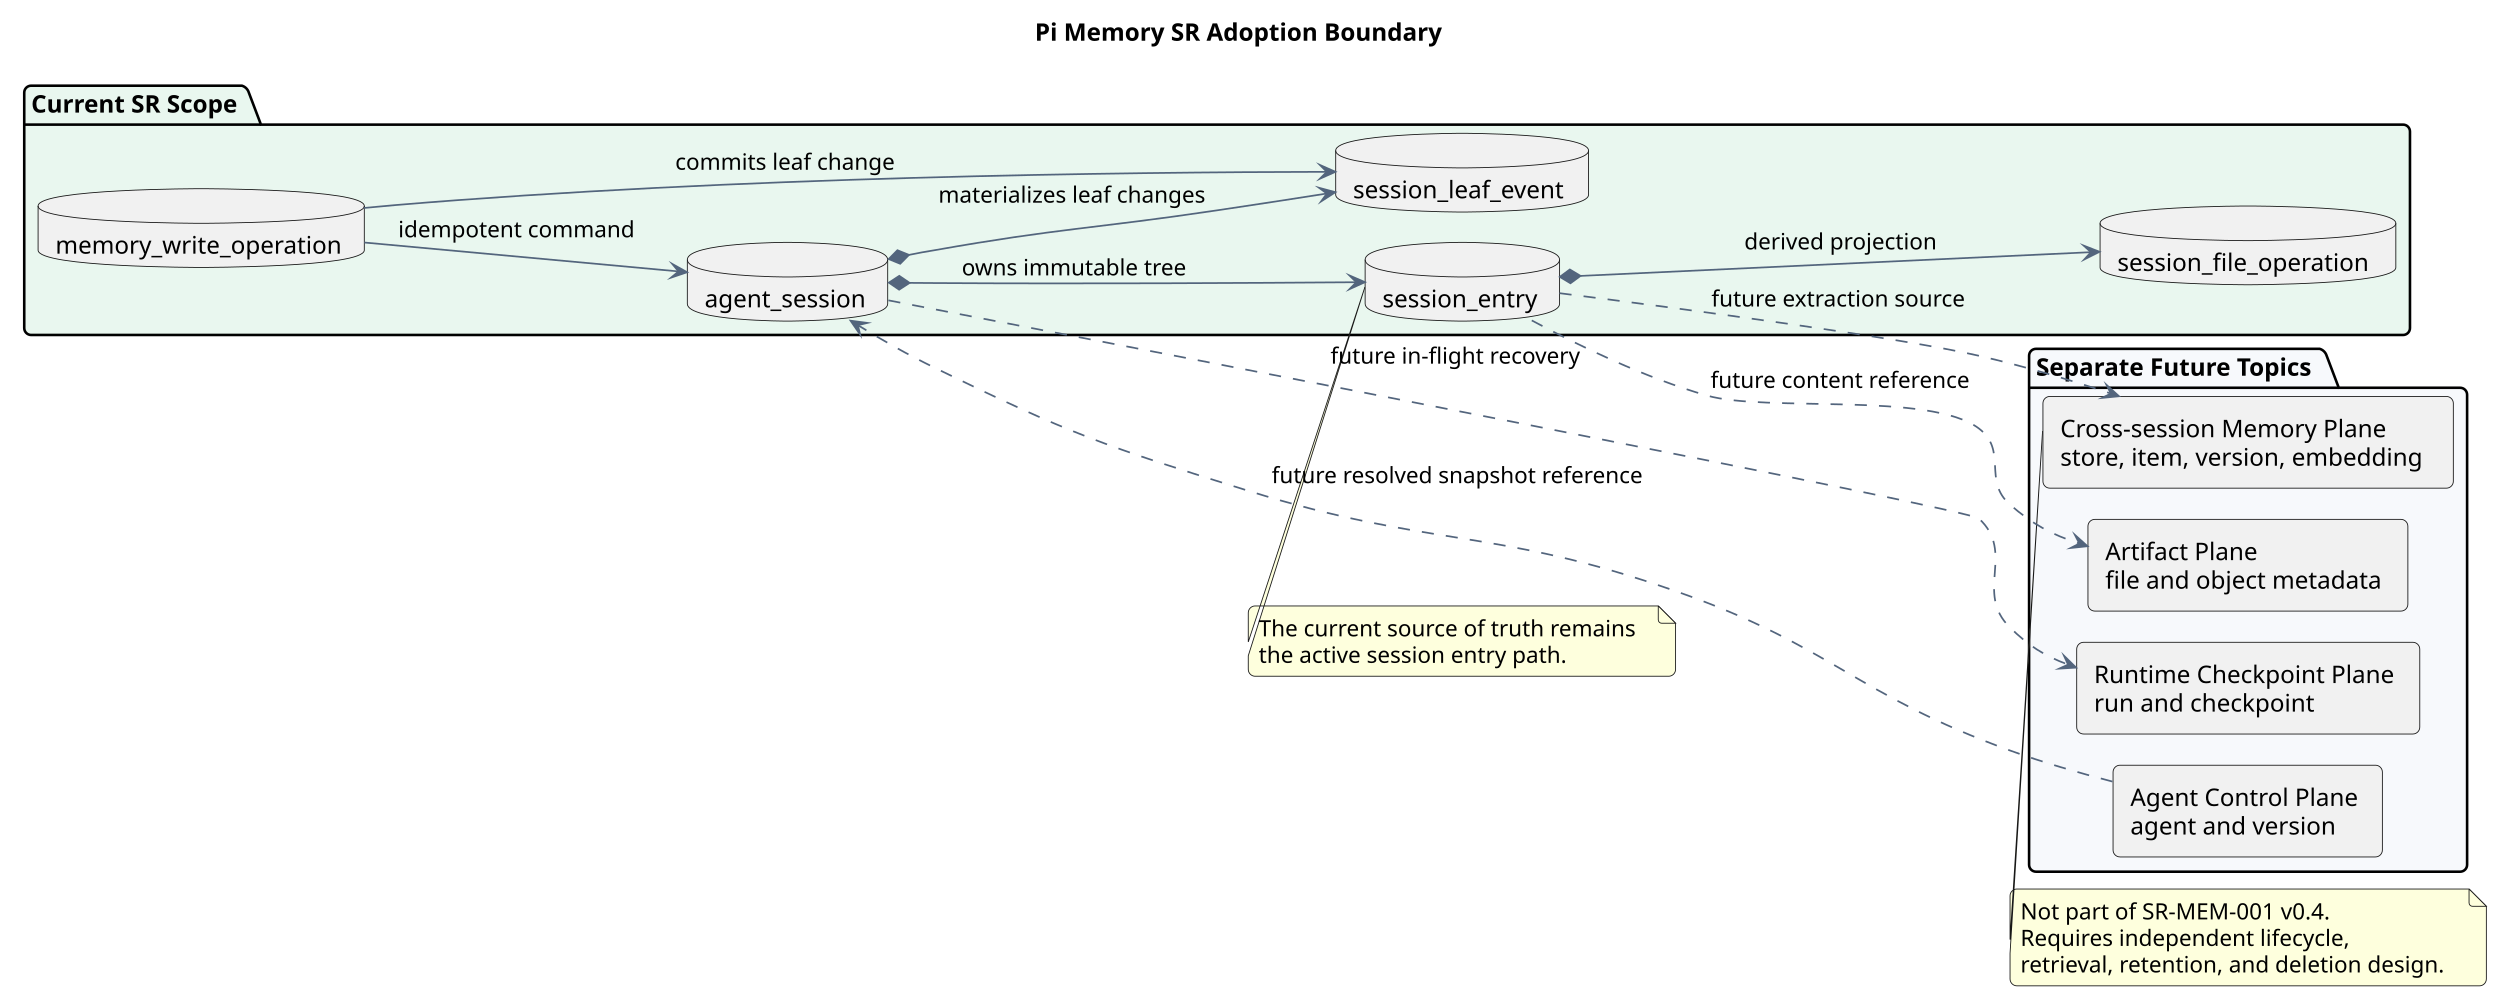
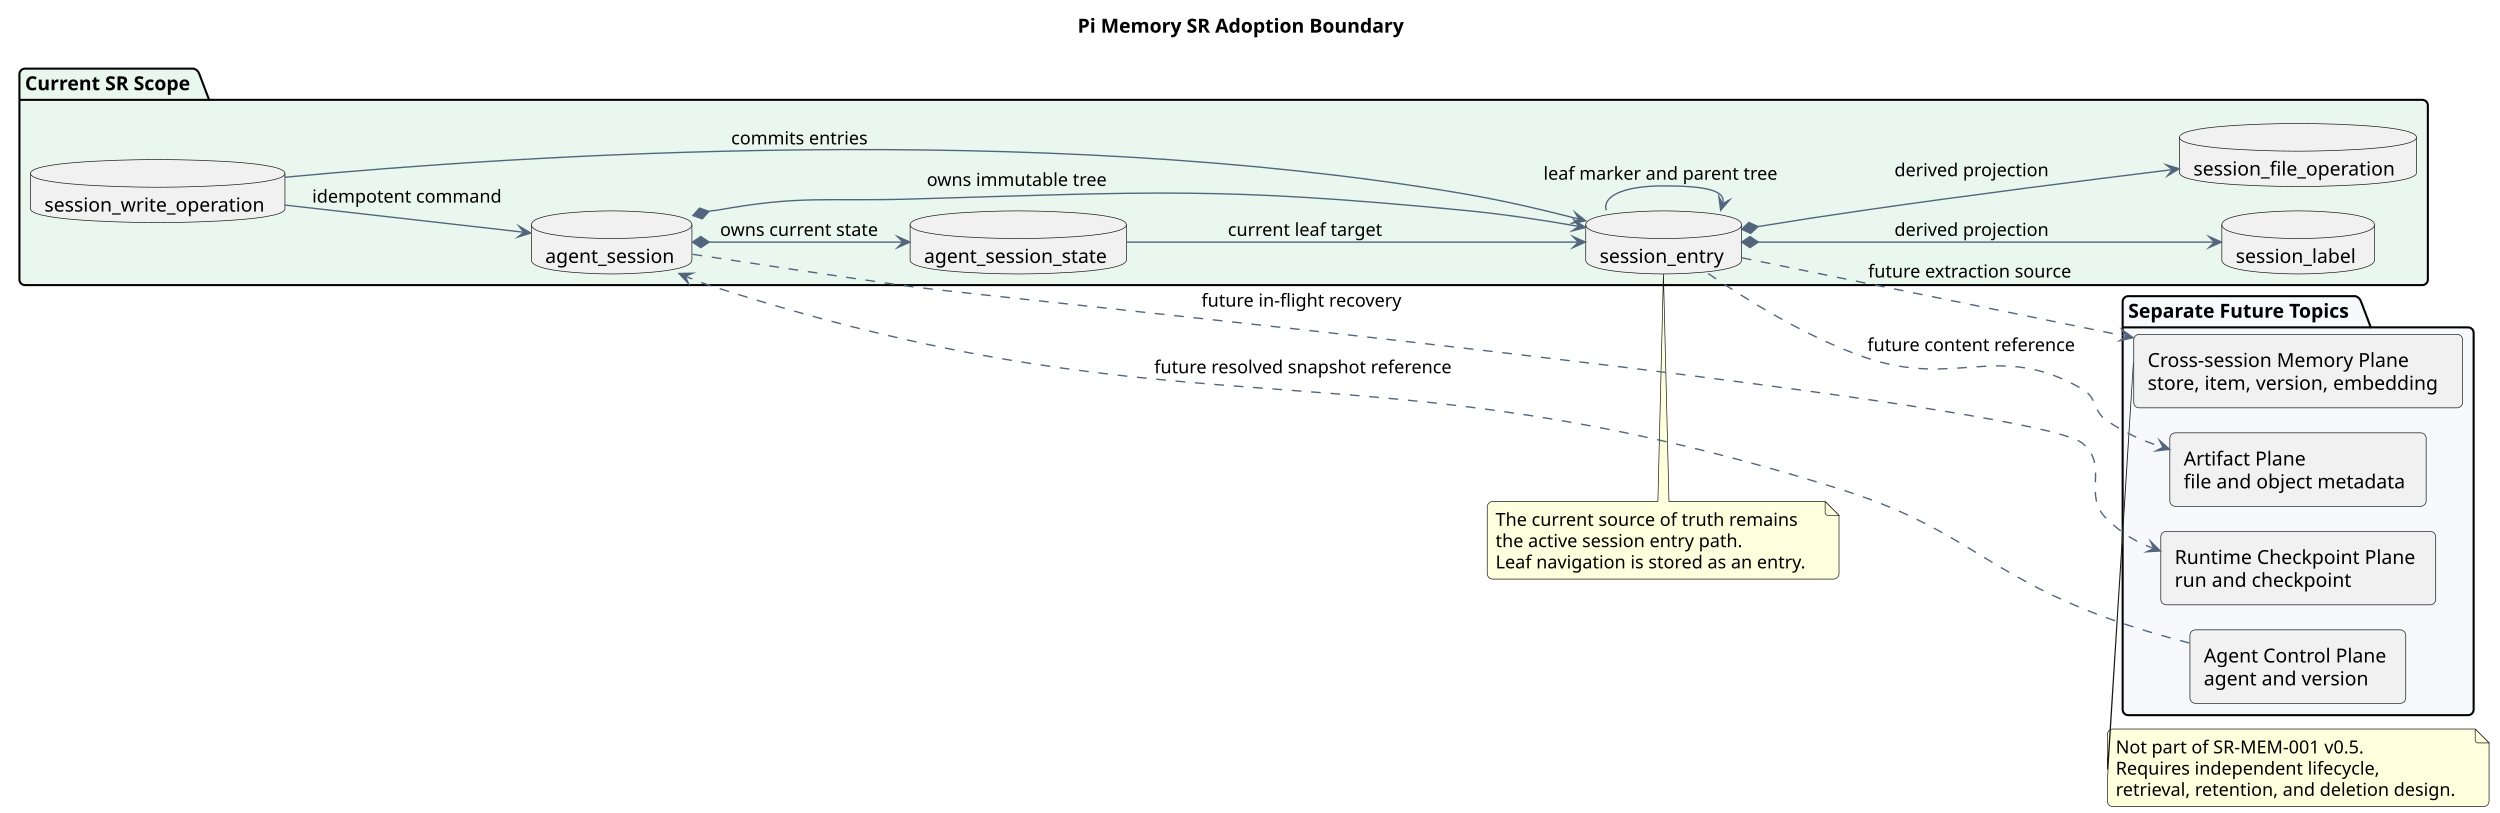
- <svg xmlns="http://www.w3.org/2000/svg" contentStyleType="text/css" data-diagram-type="DESCRIPTION" height="574px" preserveAspectRatio="none" style="width:1444px;height:574px;background:#FFFFFF;" version="1.1" viewBox="0 0 1444 574" width="1444px" zoomAndPan="magnify">
+ <svg xmlns="http://www.w3.org/2000/svg" contentStyleType="text/css" data-diagram-type="DESCRIPTION" height="586px" preserveAspectRatio="none" style="width:1802px;height:586px;background:#FFFFFF;" version="1.1" viewBox="0 0 1802 586" width="1802px" zoomAndPan="magnify">
  <defs />
  <g>
    <g class="title" data-source-line="76">
-       <text fill="#000000" font-family="sans-serif" font-size="14" font-weight="700" lengthAdjust="spacing" textLength="241.555" x="597.723" y="23.535">Pi Memory SR Adoption Boundary</text>
+       <text fill="#000000" font-family="sans-serif" font-size="14" font-weight="700" lengthAdjust="spacing" textLength="241.555" x="776.723" y="23.535">Pi Memory SR Adoption Boundary</text>
    </g>
-     <g class="cluster" data-qualified-name="Current SR Scope" data-source-line="96" id="ent0001">
-       <path d="M18,49.488 L139.724,49.488 A6,6 0 0 1 143.724,53.488 L150.724,71.977 L1388,71.977 A4,4 0 0 1 1392,75.977 L1392,189.488 A4,4 0 0 1 1388,193.488 L18,193.488 A4,4 0 0 1 14,189.488 L14,53.488 A4,4 0 0 1 18,49.488" fill="#E9F7EF" style="stroke:#000000;stroke-width:1.5;" />
+     <g class="cluster" data-qualified-name="Current SR Scope" data-source-line="97" id="ent0001">
+       <path d="M18,49.488 L139.724,49.488 A6,6 0 0 1 143.724,53.488 L150.724,71.977 L1746,71.977 A4,4 0 0 1 1750,75.977 L1750,201.488 A4,4 0 0 1 1746,205.488 L18,205.488 A4,4 0 0 1 14,201.488 L14,53.488 A4,4 0 0 1 18,49.488" fill="#E9F7EF" style="stroke:#000000;stroke-width:1.5;" />
      <line style="stroke:#000000;stroke-width:1.5;" x1="14" x2="150.724" y1="71.977" y2="71.977" />
      <text fill="#000000" font-family="sans-serif" font-size="14" font-weight="700" lengthAdjust="spacing" textLength="123.724" x="18" y="65.023">Current SR Scope</text>
    </g>
-     <g class="cluster" data-qualified-name="Separate Future Topics" data-source-line="104" id="ent0007">
-       <path d="M1176,201.488 L1339.874,201.488 A6,6 0 0 1 1343.874,205.488 L1350.874,223.977 L1421,223.977 A4,4 0 0 1 1425,227.977 L1425,499.488 A4,4 0 0 1 1421,503.488 L1176,503.488 A4,4 0 0 1 1172,499.488 L1172,205.488 A4,4 0 0 1 1176,201.488" fill="#F7F9FC" style="stroke:#000000;stroke-width:1.5;" />
-       <line style="stroke:#000000;stroke-width:1.5;" x1="1172" x2="1350.874" y1="223.977" y2="223.977" />
-       <text fill="#000000" font-family="sans-serif" font-size="14" font-weight="700" lengthAdjust="spacing" textLength="165.874" x="1176" y="217.023">Separate Future Topics</text>
+     <g class="cluster" data-qualified-name="Separate Future Topics" data-source-line="106" id="ent0008">
+       <path d="M1534,213.488 L1697.874,213.488 A6,6 0 0 1 1701.874,217.488 L1708.874,235.977 L1779,235.977 A4,4 0 0 1 1783,239.977 L1783,511.488 A4,4 0 0 1 1779,515.488 L1534,515.488 A4,4 0 0 1 1530,511.488 L1530,217.488 A4,4 0 0 1 1534,213.488" fill="#F7F9FC" style="stroke:#000000;stroke-width:1.5;" />
+       <line style="stroke:#000000;stroke-width:1.5;" x1="1530" x2="1708.874" y1="235.977" y2="235.977" />
+       <text fill="#000000" font-family="sans-serif" font-size="14" font-weight="700" lengthAdjust="spacing" textLength="165.874" x="1534" y="229.023">Separate Future Topics</text>
    </g>
-     <g class="entity" data-qualified-name="GMN21" data-source-line="123" id="ent0022">
-       <path d="M721,353.988 L721,370.79 L788.379,165.779 L721,378.79 L721,386.609 A4,4 0 0 0 725,390.609 L963.812,390.609 A4,4 0 0 0 967.812,386.609 L967.812,359.988 L957.812,349.988 L725,349.988 A4,4 0 0 0 721,353.988" fill="#FEFFDD" style="stroke:#181818;stroke-width:0.5;" />
-       <path d="M957.812,349.988 L957.812,357.988 A2,2 0 0 0 959.812,359.988 L967.812,359.988 L957.812,349.988" fill="#FEFFDD" style="stroke:#181818;stroke-width:0.5;" />
-       <text fill="#000000" font-family="sans-serif" font-size="13" lengthAdjust="spacing" textLength="225.811" x="727" y="367.557">The current source of truth remains</text>
-       <text fill="#000000" font-family="sans-serif" font-size="13" lengthAdjust="spacing" textLength="184.679" x="727" y="382.867">the active session entry path.</text>
+     <g class="entity" data-qualified-name="GMN25" data-source-line="128" id="ent0026">
+       <path d="M1072,365.488 L1072,413.42 A4,4 0 0 0 1076,417.42 L1321.559,417.42 A4,4 0 0 0 1325.559,413.42 L1325.559,371.488 L1315.559,361.488 L1203,361.488 L1199,197.117 L1195,361.488 L1076,361.488 A4,4 0 0 0 1072,365.488" fill="#FEFFDD" style="stroke:#181818;stroke-width:0.5;" />
+       <path d="M1315.559,361.488 L1315.559,369.488 A2,2 0 0 0 1317.559,371.488 L1325.559,371.488 L1315.559,361.488" fill="#FEFFDD" style="stroke:#181818;stroke-width:0.5;" />
+       <text fill="#000000" font-family="sans-serif" font-size="13" lengthAdjust="spacing" textLength="225.811" x="1078" y="379.057">The current source of truth remains</text>
+       <text fill="#000000" font-family="sans-serif" font-size="13" lengthAdjust="spacing" textLength="184.679" x="1078" y="394.367">the active session entry path.</text>
+       <text fill="#000000" font-family="sans-serif" font-size="13" lengthAdjust="spacing" textLength="232.559" x="1078" y="409.678">Leaf navigation is stored as an entry.</text>
    </g>
-     <g class="entity" data-qualified-name="GMN24" data-source-line="128" id="ent0025">
-       <path d="M1161,517.488 L1161,542.726 L1179.787,248.97 L1161,550.726 L1161,565.42 A4,4 0 0 0 1165,569.42 L1432.122,569.42 A4,4 0 0 0 1436.122,565.42 L1436.122,523.488 L1426.122,513.488 L1165,513.488 A4,4 0 0 0 1161,517.488" fill="#FEFFDD" style="stroke:#181818;stroke-width:0.5;" />
-       <path d="M1426.122,513.488 L1426.122,521.488 A2,2 0 0 0 1428.122,523.488 L1436.122,523.488 L1426.122,513.488" fill="#FEFFDD" style="stroke:#181818;stroke-width:0.5;" />
-       <text fill="#000000" font-family="sans-serif" font-size="13" lengthAdjust="spacing" textLength="192.975" x="1167" y="531.057">Not part of SR-MEM-001 v0.4.</text>
-       <text fill="#000000" font-family="sans-serif" font-size="13" lengthAdjust="spacing" textLength="196.746" x="1167" y="546.367">Requires independent lifecycle,</text>
-       <text fill="#000000" font-family="sans-serif" font-size="13" lengthAdjust="spacing" textLength="254.122" x="1167" y="561.678">retrieval, retention, and deletion design.</text>
+     <g class="entity" data-qualified-name="GMN28" data-source-line="134" id="ent0029">
+       <path d="M1519,529.488 L1519,554.726 L1537.787,260.97 L1519,562.726 L1519,577.42 A4,4 0 0 0 1523,581.42 L1790.122,581.42 A4,4 0 0 0 1794.122,577.42 L1794.122,535.488 L1784.122,525.488 L1523,525.488 A4,4 0 0 0 1519,529.488" fill="#FEFFDD" style="stroke:#181818;stroke-width:0.5;" />
+       <path d="M1784.122,525.488 L1784.122,533.488 A2,2 0 0 0 1786.122,535.488 L1794.122,535.488 L1784.122,525.488" fill="#FEFFDD" style="stroke:#181818;stroke-width:0.5;" />
+       <text fill="#000000" font-family="sans-serif" font-size="13" lengthAdjust="spacing" textLength="192.975" x="1525" y="543.057">Not part of SR-MEM-001 v0.5.</text>
+       <text fill="#000000" font-family="sans-serif" font-size="13" lengthAdjust="spacing" textLength="196.746" x="1525" y="558.367">Requires independent lifecycle,</text>
+       <text fill="#000000" font-family="sans-serif" font-size="13" lengthAdjust="spacing" textLength="254.122" x="1525" y="573.678">retrieval, retention, and deletion design.</text>
    </g>
-     <g class="entity" data-qualified-name="Current SR Scope.Session" data-source-line="97" id="ent0002">
-       <path d="M397,149.988 C397,139.988 454.865,139.988 454.865,139.988 C454.865,139.988 512.731,139.988 512.731,149.988 L512.731,175.477 C512.731,185.477 454.865,185.477 454.865,185.477 C454.865,185.477 397,185.477 397,175.477 L397,149.988" fill="#F1F1F1" style="stroke:#181818;stroke-width:0.5;" />
-       <path d="M397,149.988 C397,159.988 454.865,159.988 454.865,159.988 C454.865,159.988 512.731,159.988 512.731,149.988" fill="none" style="stroke:#181818;stroke-width:0.5;" />
-       <text fill="#000000" font-family="sans-serif" font-size="14" lengthAdjust="spacing" textLength="95.731" x="407" y="177.523">agent_session</text>
+     <g class="entity" data-qualified-name="Current SR Scope.Session" data-source-line="98" id="ent0002">
+       <path d="M383,161.988 C383,151.988 440.865,151.988 440.865,151.988 C440.865,151.988 498.731,151.988 498.731,161.988 L498.731,187.477 C498.731,197.477 440.865,197.477 440.865,197.477 C440.865,197.477 383,197.477 383,187.477 L383,161.988" fill="#F1F1F1" style="stroke:#181818;stroke-width:0.5;" />
+       <path d="M383,161.988 C383,171.988 440.865,171.988 440.865,171.988 C440.865,171.988 498.731,171.988 498.731,161.988" fill="none" style="stroke:#181818;stroke-width:0.5;" />
+       <text fill="#000000" font-family="sans-serif" font-size="14" lengthAdjust="spacing" textLength="95.731" x="393" y="189.523">agent_session</text>
    </g>
-     <g class="entity" data-qualified-name="Current SR Scope.Entry" data-source-line="98" id="ent0003">
-       <path d="M788.5,149.988 C788.5,139.988 844.656,139.988 844.656,139.988 C844.656,139.988 900.812,139.988 900.812,149.988 L900.812,175.477 C900.812,185.477 844.656,185.477 844.656,185.477 C844.656,185.477 788.5,185.477 788.5,175.477 L788.5,149.988" fill="#F1F1F1" style="stroke:#181818;stroke-width:0.5;" />
-       <path d="M788.5,149.988 C788.5,159.988 844.656,159.988 844.656,159.988 C844.656,159.988 900.812,159.988 900.812,149.988" fill="none" style="stroke:#181818;stroke-width:0.5;" />
-       <text fill="#000000" font-family="sans-serif" font-size="14" lengthAdjust="spacing" textLength="92.312" x="798.5" y="177.523">session_entry</text>
+     <g class="entity" data-qualified-name="Current SR Scope.State" data-source-line="99" id="ent0003">
+       <path d="M656,161.988 C656,151.988 733.936,151.988 733.936,151.988 C733.936,151.988 811.871,151.988 811.871,161.988 L811.871,187.477 C811.871,197.477 733.936,197.477 733.936,197.477 C733.936,197.477 656,197.477 656,187.477 L656,161.988" fill="#F1F1F1" style="stroke:#181818;stroke-width:0.5;" />
+       <path d="M656,161.988 C656,171.988 733.936,171.988 733.936,171.988 C733.936,171.988 811.871,171.988 811.871,161.988" fill="none" style="stroke:#181818;stroke-width:0.5;" />
+       <text fill="#000000" font-family="sans-serif" font-size="14" lengthAdjust="spacing" textLength="135.871" x="666" y="189.523">agent_session_state</text>
    </g>
-     <g class="entity" data-qualified-name="Current SR Scope.Leaf" data-source-line="99" id="ent0004">
-       <path d="M771.5,86.988 C771.5,76.988 844.52,76.988 844.52,76.988 C844.52,76.988 917.541,76.988 917.541,86.988 L917.541,112.477 C917.541,122.477 844.52,122.477 844.52,122.477 C844.52,122.477 771.5,122.477 771.5,112.477 L771.5,86.988" fill="#F1F1F1" style="stroke:#181818;stroke-width:0.5;" />
-       <path d="M771.5,86.988 C771.5,96.988 844.52,96.988 844.52,96.988 C844.52,96.988 917.541,96.988 917.541,86.988" fill="none" style="stroke:#181818;stroke-width:0.5;" />
-       <text fill="#000000" font-family="sans-serif" font-size="14" lengthAdjust="spacing" textLength="126.041" x="781.5" y="114.523">session_leaf_event</text>
+     <g class="entity" data-qualified-name="Current SR Scope.Entry" data-source-line="100" id="ent0004">
+       <path d="M1143,161.988 C1143,151.988 1199.156,151.988 1199.156,151.988 C1199.156,151.988 1255.312,151.988 1255.312,161.988 L1255.312,187.477 C1255.312,197.477 1199.156,197.477 1199.156,197.477 C1199.156,197.477 1143,197.477 1143,187.477 L1143,161.988" fill="#F1F1F1" style="stroke:#181818;stroke-width:0.5;" />
+       <path d="M1143,161.988 C1143,171.988 1199.156,171.988 1199.156,171.988 C1199.156,171.988 1255.312,171.988 1255.312,161.988" fill="none" style="stroke:#181818;stroke-width:0.5;" />
+       <text fill="#000000" font-family="sans-serif" font-size="14" lengthAdjust="spacing" textLength="92.312" x="1153" y="189.523">session_entry</text>
    </g>
-     <g class="entity" data-qualified-name="Current SR Scope.FileOp" data-source-line="100" id="ent0005">
-       <path d="M1213,128.988 C1213,118.988 1298.414,118.988 1298.414,118.988 C1298.414,118.988 1383.828,118.988 1383.828,128.988 L1383.828,154.477 C1383.828,164.477 1298.414,164.477 1298.414,164.477 C1298.414,164.477 1213,164.477 1213,154.477 L1213,128.988" fill="#F1F1F1" style="stroke:#181818;stroke-width:0.5;" />
-       <path d="M1213,128.988 C1213,138.988 1298.414,138.988 1298.414,138.988 C1298.414,138.988 1383.828,138.988 1383.828,128.988" fill="none" style="stroke:#181818;stroke-width:0.5;" />
-       <text fill="#000000" font-family="sans-serif" font-size="14" lengthAdjust="spacing" textLength="150.828" x="1223" y="156.523">session_file_operation</text>
+     <g class="entity" data-qualified-name="Current SR Scope.Label" data-source-line="101" id="ent0005">
+       <path d="M1601.5,161.988 C1601.5,151.988 1656.491,151.988 1656.491,151.988 C1656.491,151.988 1711.481,151.988 1711.481,161.988 L1711.481,187.477 C1711.481,197.477 1656.491,197.477 1656.491,197.477 C1656.491,197.477 1601.5,197.477 1601.5,187.477 L1601.5,161.988" fill="#F1F1F1" style="stroke:#181818;stroke-width:0.5;" />
+       <path d="M1601.5,161.988 C1601.5,171.988 1656.491,171.988 1656.491,171.988 C1656.491,171.988 1711.481,171.988 1711.481,161.988" fill="none" style="stroke:#181818;stroke-width:0.5;" />
+       <text fill="#000000" font-family="sans-serif" font-size="14" lengthAdjust="spacing" textLength="89.981" x="1611.5" y="189.523">session_label</text>
    </g>
-     <g class="entity" data-qualified-name="Current SR Scope.WriteOp" data-source-line="101" id="ent0006">
-       <path d="M22,118.988 C22,108.988 116.212,108.988 116.212,108.988 C116.212,108.988 210.424,108.988 210.424,118.988 L210.424,144.477 C210.424,154.477 116.212,154.477 116.212,154.477 C116.212,154.477 22,154.477 22,144.477 L22,118.988" fill="#F1F1F1" style="stroke:#181818;stroke-width:0.5;" />
-       <path d="M22,118.988 C22,128.988 116.212,128.988 116.212,128.988 C116.212,128.988 210.424,128.988 210.424,118.988" fill="none" style="stroke:#181818;stroke-width:0.5;" />
-       <text fill="#000000" font-family="sans-serif" font-size="14" lengthAdjust="spacing" textLength="168.424" x="32" y="146.523">memory_write_operation</text>
+     <g class="entity" data-qualified-name="Current SR Scope.FileOp" data-source-line="102" id="ent0006">
+       <path d="M1571,98.988 C1571,88.988 1656.414,88.988 1656.414,88.988 C1656.414,88.988 1741.828,88.988 1741.828,98.988 L1741.828,124.477 C1741.828,134.477 1656.414,134.477 1656.414,134.477 C1656.414,134.477 1571,134.477 1571,124.477 L1571,98.988" fill="#F1F1F1" style="stroke:#181818;stroke-width:0.5;" />
+       <path d="M1571,98.988 C1571,108.988 1656.414,108.988 1656.414,108.988 C1656.414,108.988 1741.828,108.988 1741.828,98.988" fill="none" style="stroke:#181818;stroke-width:0.5;" />
+       <text fill="#000000" font-family="sans-serif" font-size="14" lengthAdjust="spacing" textLength="150.828" x="1581" y="126.523">session_file_operation</text>
    </g>
-     <g class="entity" data-qualified-name="Separate Future Topics.AgentControl" data-source-line="105" id="ent0008">
-       <rect fill="#F1F1F1" height="52.977" rx="4" ry="4" style="stroke:#181818;stroke-width:0.5;" width="155.564" x="1220.5" y="441.988" />
-       <text fill="#000000" font-family="sans-serif" font-size="14" lengthAdjust="spacing" textLength="135.564" x="1230.5" y="465.523">Agent Control Plane</text>
-       <text fill="#000000" font-family="sans-serif" font-size="14" lengthAdjust="spacing" textLength="121.522" x="1230.5" y="482.012">agent and version</text>
+     <g class="entity" data-qualified-name="Current SR Scope.WriteOp" data-source-line="103" id="ent0007">
+       <path d="M22,124.988 C22,114.988 113.693,114.988 113.693,114.988 C113.693,114.988 205.386,114.988 205.386,124.988 L205.386,150.477 C205.386,160.477 113.693,160.477 113.693,160.477 C113.693,160.477 22,160.477 22,150.477 L22,124.988" fill="#F1F1F1" style="stroke:#181818;stroke-width:0.5;" />
+       <path d="M22,124.988 C22,134.988 113.693,134.988 113.693,134.988 C113.693,134.988 205.386,134.988 205.386,124.988" fill="none" style="stroke:#181818;stroke-width:0.5;" />
+       <text fill="#000000" font-family="sans-serif" font-size="14" lengthAdjust="spacing" textLength="163.386" x="32" y="152.523">session_write_operation</text>
    </g>
-     <g class="entity" data-qualified-name="Separate Future Topics.RuntimeCheckpoint" data-source-line="106" id="ent0009">
-       <rect fill="#F1F1F1" height="52.977" rx="4" ry="4" style="stroke:#181818;stroke-width:0.5;" width="198.158" x="1199.5" y="370.988" />
-       <text fill="#000000" font-family="sans-serif" font-size="14" lengthAdjust="spacing" textLength="178.158" x="1209.5" y="394.523">Runtime Checkpoint Plane</text>
-       <text fill="#000000" font-family="sans-serif" font-size="14" lengthAdjust="spacing" textLength="131.592" x="1209.5" y="411.012">run and checkpoint</text>
+     <g class="entity" data-qualified-name="Separate Future Topics.AgentControl" data-source-line="107" id="ent0009">
+       <rect fill="#F1F1F1" height="52.977" rx="4" ry="4" style="stroke:#181818;stroke-width:0.5;" width="155.564" x="1578.5" y="453.988" />
+       <text fill="#000000" font-family="sans-serif" font-size="14" lengthAdjust="spacing" textLength="135.564" x="1588.5" y="477.523">Agent Control Plane</text>
+       <text fill="#000000" font-family="sans-serif" font-size="14" lengthAdjust="spacing" textLength="121.522" x="1588.5" y="494.012">agent and version</text>
    </g>
-     <g class="entity" data-qualified-name="Separate Future Topics.LongMemory" data-source-line="107" id="ent0010">
-       <rect fill="#F1F1F1" height="52.977" rx="4" ry="4" style="stroke:#181818;stroke-width:0.5;" width="237.048" x="1180" y="228.988" />
-       <text fill="#000000" font-family="sans-serif" font-size="14" lengthAdjust="spacing" textLength="196.369" x="1190" y="252.523">Cross-session Memory Plane</text>
-       <text fill="#000000" font-family="sans-serif" font-size="14" lengthAdjust="spacing" textLength="217.048" x="1190" y="269.012">store, item, version, embedding</text>
+     <g class="entity" data-qualified-name="Separate Future Topics.RuntimeCheckpoint" data-source-line="108" id="ent0010">
+       <rect fill="#F1F1F1" height="52.977" rx="4" ry="4" style="stroke:#181818;stroke-width:0.5;" width="198.158" x="1557.5" y="382.988" />
+       <text fill="#000000" font-family="sans-serif" font-size="14" lengthAdjust="spacing" textLength="178.158" x="1567.5" y="406.523">Runtime Checkpoint Plane</text>
+       <text fill="#000000" font-family="sans-serif" font-size="14" lengthAdjust="spacing" textLength="131.592" x="1567.5" y="423.012">run and checkpoint</text>
    </g>
-     <g class="entity" data-qualified-name="Separate Future Topics.Artifact" data-source-line="108" id="ent0011">
-       <rect fill="#F1F1F1" height="52.977" rx="4" ry="4" style="stroke:#181818;stroke-width:0.5;" width="184.787" x="1206" y="299.988" />
-       <text fill="#000000" font-family="sans-serif" font-size="14" lengthAdjust="spacing" textLength="90.392" x="1216" y="323.523">Artifact Plane</text>
-       <text fill="#000000" font-family="sans-serif" font-size="14" lengthAdjust="spacing" textLength="164.787" x="1216" y="340.012">file and object metadata</text>
+     <g class="entity" data-qualified-name="Separate Future Topics.LongMemory" data-source-line="109" id="ent0011">
+       <rect fill="#F1F1F1" height="52.977" rx="4" ry="4" style="stroke:#181818;stroke-width:0.5;" width="237.048" x="1538" y="240.988" />
+       <text fill="#000000" font-family="sans-serif" font-size="14" lengthAdjust="spacing" textLength="196.369" x="1548" y="264.523">Cross-session Memory Plane</text>
+       <text fill="#000000" font-family="sans-serif" font-size="14" lengthAdjust="spacing" textLength="217.048" x="1548" y="281.012">store, item, version, embedding</text>
    </g>
-     <g class="link" data-entity-1="ent0002" data-entity-2="ent0003" data-link-type="composition" id="lnk12">
-       <polygon fill="#53657D" points="513.385,163.262,519.342,167.325,525.384,163.389,519.427,159.326,513.385,163.262" style="stroke:#53657D;stroke-width:1;stroke-linejoin:miter;stroke-miterlimit:10;" />
-       <polygon fill="#53657D" points="788.395,162.976,779.365,159.045,783.395,163.014,779.426,167.045,788.395,162.976" style="stroke:#53657D;stroke-width:1;stroke-linejoin:miter;stroke-miterlimit:10;" />
-       <path d="M525.384,163.389 C534.294,163.483 531.395,163.437 540,163.488 C626.807,164.005 722.583,163.481 783.395,163.014" fill="none" style="stroke:#53657D;stroke-width:1;" />
-       <text fill="#000000" font-family="sans-serif" font-size="13" lengthAdjust="spacing" textLength="132.914" x="555.5" y="159.057">owns immutable tree</text>
+     <g class="entity" data-qualified-name="Separate Future Topics.Artifact" data-source-line="110" id="ent0012">
+       <rect fill="#F1F1F1" height="52.977" rx="4" ry="4" style="stroke:#181818;stroke-width:0.5;" width="184.787" x="1564" y="311.988" />
+       <text fill="#000000" font-family="sans-serif" font-size="14" lengthAdjust="spacing" textLength="90.392" x="1574" y="335.523">Artifact Plane</text>
+       <text fill="#000000" font-family="sans-serif" font-size="14" lengthAdjust="spacing" textLength="164.787" x="1574" y="352.012">file and object metadata</text>
    </g>
    <g class="link" data-entity-1="ent0002" data-entity-2="ent0004" data-link-type="composition" id="lnk13">
-       <polygon fill="#53657D" points="513.279,149.647,519.962,152.356,525.033,147.228,518.35,144.52,513.279,149.647" style="stroke:#53657D;stroke-width:1;stroke-linejoin:miter;stroke-miterlimit:10;" />
-       <polygon fill="#53657D" points="771.334,111.003,761.822,108.447,766.394,111.778,763.063,116.35,771.334,111.003" style="stroke:#53657D;stroke-width:1;stroke-linejoin:miter;stroke-miterlimit:10;" />
-       <path d="M525.033,147.228 C533.957,145.392 531.336,146.026 540,144.488 C612.037,131.704 630.635,132.259 703,121.488 C725.223,118.181 744.46,115.22 766.394,111.778" fill="none" style="stroke:#53657D;stroke-width:1;" />
-       <text fill="#000000" font-family="sans-serif" font-size="13" lengthAdjust="spacing" textLength="159.65" x="542" y="117.057">materializes leaf changes</text>
+       <polygon fill="#53657D" points="499.391,155.365,506.195,157.756,511.018,152.396,504.215,150.005,499.391,155.365" style="stroke:#53657D;stroke-width:1;stroke-linejoin:miter;stroke-miterlimit:10;" />
+       <polygon fill="#53657D" points="1142.82,164.013,1134.638,158.53,1137.893,163.157,1133.267,166.412,1142.82,164.013" style="stroke:#53657D;stroke-width:1;stroke-linejoin:miter;stroke-miterlimit:10;" />
+       <path d="M511.018,152.396 C516.919,150.889 511.236,152.523 517,151.488 C577.908,140.561 594.146,145.267 656,143.488 C832.851,138.403 877.885,134.58 1054,151.488 C1083.485,154.319 1111.171,158.51 1137.893,163.157" fill="none" style="stroke:#53657D;stroke-width:1;" />
+       <text fill="#000000" font-family="sans-serif" font-size="13" lengthAdjust="spacing" textLength="132.914" x="668" y="134.057">owns immutable tree</text>
    </g>
-     <g class="link" data-entity-1="ent0003" data-entity-2="ent0005" data-link-type="composition" id="lnk14">
-       <polygon fill="#53657D" points="900.924,159.913,907.103,163.631,912.911,159.356,906.732,155.639,900.924,159.913" style="stroke:#53657D;stroke-width:1;stroke-linejoin:miter;stroke-miterlimit:10;" />
-       <polygon fill="#53657D" points="1212.698,145.428,1203.522,141.85,1207.703,145.66,1203.893,149.842,1212.698,145.428" style="stroke:#53657D;stroke-width:1;stroke-linejoin:miter;stroke-miterlimit:10;" />
-       <path d="M912.911,159.356 C990.822,155.737 1116.412,149.902 1207.703,145.66" fill="none" style="stroke:#53657D;stroke-width:1;" />
-       <text fill="#000000" font-family="sans-serif" font-size="13" lengthAdjust="spacing" textLength="114.785" x="1007.5" y="144.057">derived projection</text>
+     <g class="link" data-entity-1="ent0002" data-entity-2="ent0003" data-link-type="composition" id="lnk14">
+       <polygon fill="#53657D" points="499.145,174.488,505.145,178.488,511.145,174.488,505.145,170.488,499.145,174.488" style="stroke:#53657D;stroke-width:1;stroke-linejoin:miter;stroke-miterlimit:10;" />
+       <polygon fill="#53657D" points="655.88,174.488,646.88,170.488,650.88,174.488,646.88,178.488,655.88,174.488" style="stroke:#53657D;stroke-width:1;stroke-linejoin:miter;stroke-miterlimit:10;" />
+       <path d="M511.145,174.488 C555.919,174.488 601.657,174.488 650.88,174.488" fill="none" style="stroke:#53657D;stroke-width:1;" />
+       <text fill="#000000" font-family="sans-serif" font-size="13" lengthAdjust="spacing" textLength="117.235" x="519" y="170.057">owns current state</text>
    </g>
-     <g class="link" data-entity-1="ent0006" data-entity-2="ent0002" data-link-type="dependency" id="lnk15">
-       <polygon fill="#53657D" points="396.885,157.234,388.29,152.427,391.906,156.776,387.557,160.393,396.885,157.234" style="stroke:#53657D;stroke-width:1;stroke-linejoin:miter;stroke-miterlimit:10;" />
-       <path d="M210.426,140.082 C270.227,145.583 340.907,152.085 391.906,156.776" fill="none" style="stroke:#53657D;stroke-width:1;" />
-       <text fill="#000000" font-family="sans-serif" font-size="13" lengthAdjust="spacing" textLength="138.982" x="230" y="137.057">idempotent command</text>
+     <g class="link" data-entity-1="ent0003" data-entity-2="ent0004" data-link-type="dependency" id="lnk15">
+       <polygon fill="#53657D" points="1142.733,174.488,1133.733,170.488,1137.733,174.488,1133.733,178.488,1142.733,174.488" style="stroke:#53657D;stroke-width:1;stroke-linejoin:miter;stroke-miterlimit:10;" />
+       <path d="M812.235,174.488 C905.63,174.488 1055.502,174.488 1137.733,174.488" fill="none" style="stroke:#53657D;stroke-width:1;" />
+       <text fill="#000000" font-family="sans-serif" font-size="13" lengthAdjust="spacing" textLength="114.296" x="885" y="170.057">current leaf target</text>
    </g>
-     <g class="link" data-entity-1="ent0006" data-entity-2="ent0004" data-link-type="dependency" id="lnk16">
-       <polygon fill="#53657D" points="771.342,99.239,762.336,95.252,766.342,99.246,762.347,103.252,771.342,99.239" style="stroke:#53657D;stroke-width:1;stroke-linejoin:miter;stroke-miterlimit:10;" />
-       <path d="M210.223,120.123 C216.234,119.528 222.2,118.976 228,118.488 C424.02,102.001 651.229,99.406 766.342,99.246" fill="none" style="stroke:#53657D;stroke-width:1;" />
-       <text fill="#000000" font-family="sans-serif" font-size="13" lengthAdjust="spacing" textLength="130.673" x="390" y="98.057">commits leaf change</text>
+     <g class="link" data-entity-1="ent0004" data-entity-2="ent0004" data-link-type="dependency" id="lnk16">
+       <polygon fill="#53657D" points="1240.259,151.589,1246.668,144.111,1241.69,146.798,1239.002,141.821,1240.259,151.589" style="stroke:#53657D;stroke-width:1;stroke-linejoin:miter;stroke-miterlimit:10;" />
+       <path d="M1157.741,151.589 C1154.895,142.063 1168.648,133.988 1199,133.988 C1229.352,133.988 1244.536,137.272 1241.69,146.798" fill="none" style="stroke:#53657D;stroke-width:1;" />
+       <text fill="#000000" font-family="sans-serif" font-size="13" lengthAdjust="spacing" textLength="173.158" x="1112.5" y="129.557">leaf marker and parent tree</text>
    </g>
-     <g class="link" data-entity-1="ent0008" data-entity-2="ent0002" data-link-type="dependency" id="lnk17">
-       <polygon fill="#53657D" points="491.258,185.217,496.839,193.333,495.52,187.832,501.021,186.513,491.258,185.217" style="stroke:#53657D;stroke-width:1;stroke-linejoin:miter;stroke-miterlimit:10;" />
-       <path d="M1220.18,451.44 C1200.641,446.377 1179.859,440.328 1161,433.488 C1071.668,401.091 1057.657,372.974 968,341.488 C861.606,304.124 828.653,317.052 721,283.488 C638.505,257.768 617.607,250.492 540,212.488 C523.539,204.427 510.279,196.883 495.52,187.832" fill="none" style="stroke:#53657D;stroke-width:1;stroke-dasharray:7,7;" />
-       <text fill="#000000" font-family="sans-serif" font-size="13" lengthAdjust="spacing" textLength="220.48" x="734.5" y="279.057">future resolved snapshot reference</text>
+     <g class="link" data-entity-1="ent0004" data-entity-2="ent0005" data-link-type="composition" id="lnk17">
+       <polygon fill="#53657D" points="1255.398,174.488,1261.398,178.488,1267.398,174.488,1261.398,170.488,1255.398,174.488" style="stroke:#53657D;stroke-width:1;stroke-linejoin:miter;stroke-miterlimit:10;" />
+       <polygon fill="#53657D" points="1601.195,174.488,1592.195,170.488,1596.195,174.488,1592.195,178.488,1601.195,174.488" style="stroke:#53657D;stroke-width:1;stroke-linejoin:miter;stroke-miterlimit:10;" />
+       <path d="M1267.398,174.488 C1355.359,174.488 1508.922,174.488 1596.195,174.488" fill="none" style="stroke:#53657D;stroke-width:1;" />
+       <text fill="#000000" font-family="sans-serif" font-size="13" lengthAdjust="spacing" textLength="114.785" x="1365.5" y="170.057">derived projection</text>
    </g>
-     <g class="link" data-entity-1="ent0002" data-entity-2="ent0009" data-link-type="dependency" id="lnk18">
-       <polygon fill="#53657D" points="1199.174,385.619,1192.147,378.718,1194.491,383.866,1189.343,386.21,1199.174,385.619" style="stroke:#53657D;stroke-width:1;stroke-linejoin:miter;stroke-miterlimit:10;" />
-       <path d="M513.126,173.476 C676.961,205.038 1137.121,294.07 1143,299.488 C1164.413,319.224 1140.13,342.18 1161,362.488 C1171.696,372.896 1180.361,378.578 1194.491,383.866" fill="none" style="stroke:#53657D;stroke-width:1;stroke-dasharray:7,7;" />
-       <text fill="#000000" font-family="sans-serif" font-size="13" lengthAdjust="spacing" textLength="152.534" x="768.5" y="210.057">future in-flight recovery</text>
+     <g class="link" data-entity-1="ent0004" data-entity-2="ent0006" data-link-type="composition" id="lnk18">
+       <polygon fill="#53657D" points="1255.328,165.244,1261.894,168.226,1267.171,163.312,1260.605,160.33,1255.328,165.244" style="stroke:#53657D;stroke-width:1;stroke-linejoin:miter;stroke-miterlimit:10;" />
+       <polygon fill="#53657D" points="1570.791,121.654,1561.37,118.78,1565.828,122.263,1562.345,126.721,1570.791,121.654" style="stroke:#53657D;stroke-width:1;stroke-linejoin:miter;stroke-miterlimit:10;" />
+       <path d="M1267.171,163.312 C1293.927,158.945 1314.682,155.711 1344,151.488 C1420.633,140.451 1503.13,129.96 1565.828,122.263" fill="none" style="stroke:#53657D;stroke-width:1;" />
+       <text fill="#000000" font-family="sans-serif" font-size="13" lengthAdjust="spacing" textLength="114.785" x="1365.5" y="127.057">derived projection</text>
    </g>
-     <g class="link" data-entity-1="ent0003" data-entity-2="ent0010" data-link-type="dependency" id="lnk19">
-       <polygon fill="#53657D" points="1223.953,228.875,1216.672,222.242,1219.208,227.299,1214.151,229.834,1223.953,228.875" style="stroke:#53657D;stroke-width:1;stroke-linejoin:miter;stroke-miterlimit:10;" />
-       <path d="M900.774,169.338 C973.723,178.576 1098.14,195.067 1143,205.488 C1169.775,211.708 1193.82,218.867 1219.208,227.299" fill="none" style="stroke:#53657D;stroke-width:1;stroke-dasharray:7,7;" />
-       <text fill="#000000" font-family="sans-serif" font-size="13" lengthAdjust="spacing" textLength="152.375" x="988.5" y="177.057">future extraction source</text>
+     <g class="link" data-entity-1="ent0007" data-entity-2="ent0002" data-link-type="dependency" id="lnk19">
+       <polygon fill="#53657D" points="382.562,167.959,374.072,162.968,377.594,167.394,373.168,170.917,382.562,167.959" style="stroke:#53657D;stroke-width:1;stroke-linejoin:miter;stroke-miterlimit:10;" />
+       <path d="M205.17,147.795 C261.979,154.252 328.505,161.814 377.594,167.394" fill="none" style="stroke:#53657D;stroke-width:1;" />
+       <text fill="#000000" font-family="sans-serif" font-size="13" lengthAdjust="spacing" textLength="138.982" x="225" y="146.057">idempotent command</text>
    </g>
-     <g class="link" data-entity-1="ent0003" data-entity-2="ent0011" data-link-type="dependency" id="lnk20">
-       <polygon fill="#53657D" points="1205.776,315.497,1198.446,308.92,1201.019,313.957,1195.982,316.531,1205.776,315.497" style="stroke:#53657D;stroke-width:1;stroke-linejoin:miter;stroke-miterlimit:10;" />
-       <path d="M884.751,185.083 C912.221,199.841 950.256,218.218 986,228.488 C1019.777,238.194 1115.054,226.179 1143,247.488 C1159.802,260.3 1145.07,277.608 1161,291.488 C1173.727,302.578 1184.753,308.692 1201.019,313.957" fill="none" style="stroke:#53657D;stroke-width:1;stroke-dasharray:7,7;" />
-       <text fill="#000000" font-family="sans-serif" font-size="13" lengthAdjust="spacing" textLength="153.429" x="988" y="224.057">future content reference</text>
+     <g class="link" data-entity-1="ent0007" data-entity-2="ent0004" data-link-type="dependency" id="lnk20">
+       <polygon fill="#53657D" points="1142.987,159.207,1135.28,153.075,1138.147,157.951,1133.271,160.819,1142.987,159.207" style="stroke:#53657D;stroke-width:1;stroke-linejoin:miter;stroke-miterlimit:10;" />
+       <path d="M205.056,127.79 C373.604,111.919 746.28,87.096 1054,139.488 C1083.675,144.541 1111.463,151.03 1138.147,157.951" fill="none" style="stroke:#53657D;stroke-width:1;" />
+       <text fill="#000000" font-family="sans-serif" font-size="13" lengthAdjust="spacing" textLength="101.397" x="527" y="104.057">commits entries</text>
+     </g>
+     <g class="link" data-entity-1="ent0009" data-entity-2="ent0002" data-link-type="dependency" id="lnk21">
+       <polygon fill="#53657D" points="489.433,197.141,496.177,204.319,494.042,199.081,499.28,196.946,489.433,197.141" style="stroke:#53657D;stroke-width:1;stroke-linejoin:miter;stroke-miterlimit:10;" />
+       <path d="M1578.16,463.495 C1558.622,458.431 1537.845,452.368 1519,445.488 C1429.556,412.837 1416.837,381.034 1326,352.488 C977.516,242.979 864.914,318.794 517,207.488 C507.922,204.584 503.067,202.879 494.042,199.081" fill="none" style="stroke:#53657D;stroke-width:1;stroke-dasharray:7,7;" />
+       <text fill="#000000" font-family="sans-serif" font-size="13" lengthAdjust="spacing" textLength="220.48" x="832" y="269.057">future resolved snapshot reference</text>
+     </g>
+     <g class="link" data-entity-1="ent0002" data-entity-2="ent0010" data-link-type="dependency" id="lnk22">
+       <polygon fill="#53657D" points="1557.167,397.132,1550.13,390.241,1552.481,395.386,1547.336,397.737,1557.167,397.132" style="stroke:#53657D;stroke-width:1;stroke-linejoin:miter;stroke-miterlimit:10;" />
+       <path d="M499.188,183.286 C542.271,189.853 602.812,198.956 656,206.488 C702.894,213.13 1464.584,289.204 1501,319.488 C1520.775,335.934 1500.229,356.905 1519,374.488 C1529.802,384.607 1538.437,390.152 1552.481,395.386" fill="none" style="stroke:#53657D;stroke-width:1;stroke-dasharray:7,7;" />
+       <text fill="#000000" font-family="sans-serif" font-size="13" lengthAdjust="spacing" textLength="152.534" x="866" y="221.057">future in-flight recovery</text>
+     </g>
+     <g class="link" data-entity-1="ent0004" data-entity-2="ent0011" data-link-type="dependency" id="lnk23">
+       <polygon fill="#53657D" points="1537.575,243.411,1529.557,237.692,1532.676,242.411,1527.957,245.53,1537.575,243.411" style="stroke:#53657D;stroke-width:1;stroke-linejoin:miter;stroke-miterlimit:10;" />
+       <path d="M1255.398,185.799 C1325.103,200.031 1441.782,223.853 1532.676,242.411" fill="none" style="stroke:#53657D;stroke-width:1;stroke-dasharray:7,7;" />
+       <text fill="#000000" font-family="sans-serif" font-size="13" lengthAdjust="spacing" textLength="152.375" x="1346.5" y="200.057">future extraction source</text>
+     </g>
+     <g class="link" data-entity-1="ent0004" data-entity-2="ent0012" data-link-type="dependency" id="lnk24">
+       <polygon fill="#53657D" points="1563.876,323.865,1556.486,317.355,1559.105,322.369,1554.091,324.988,1563.876,323.865" style="stroke:#53657D;stroke-width:1;stroke-linejoin:miter;stroke-miterlimit:10;" />
+       <path d="M1231.196,197.141 C1259.286,216.364 1302.43,243.055 1344,257.488 C1410.621,280.619 1440.014,245.074 1501,280.488 C1512.225,287.007 1508.134,296.387 1519,303.488 C1532.516,312.322 1543.365,317.43 1559.105,322.369" fill="none" style="stroke:#53657D;stroke-width:1;stroke-dasharray:7,7;" />
+       <text fill="#000000" font-family="sans-serif" font-size="13" lengthAdjust="spacing" textLength="153.429" x="1346" y="253.057">future content reference</text>
    </g>
  </g>
</svg>
